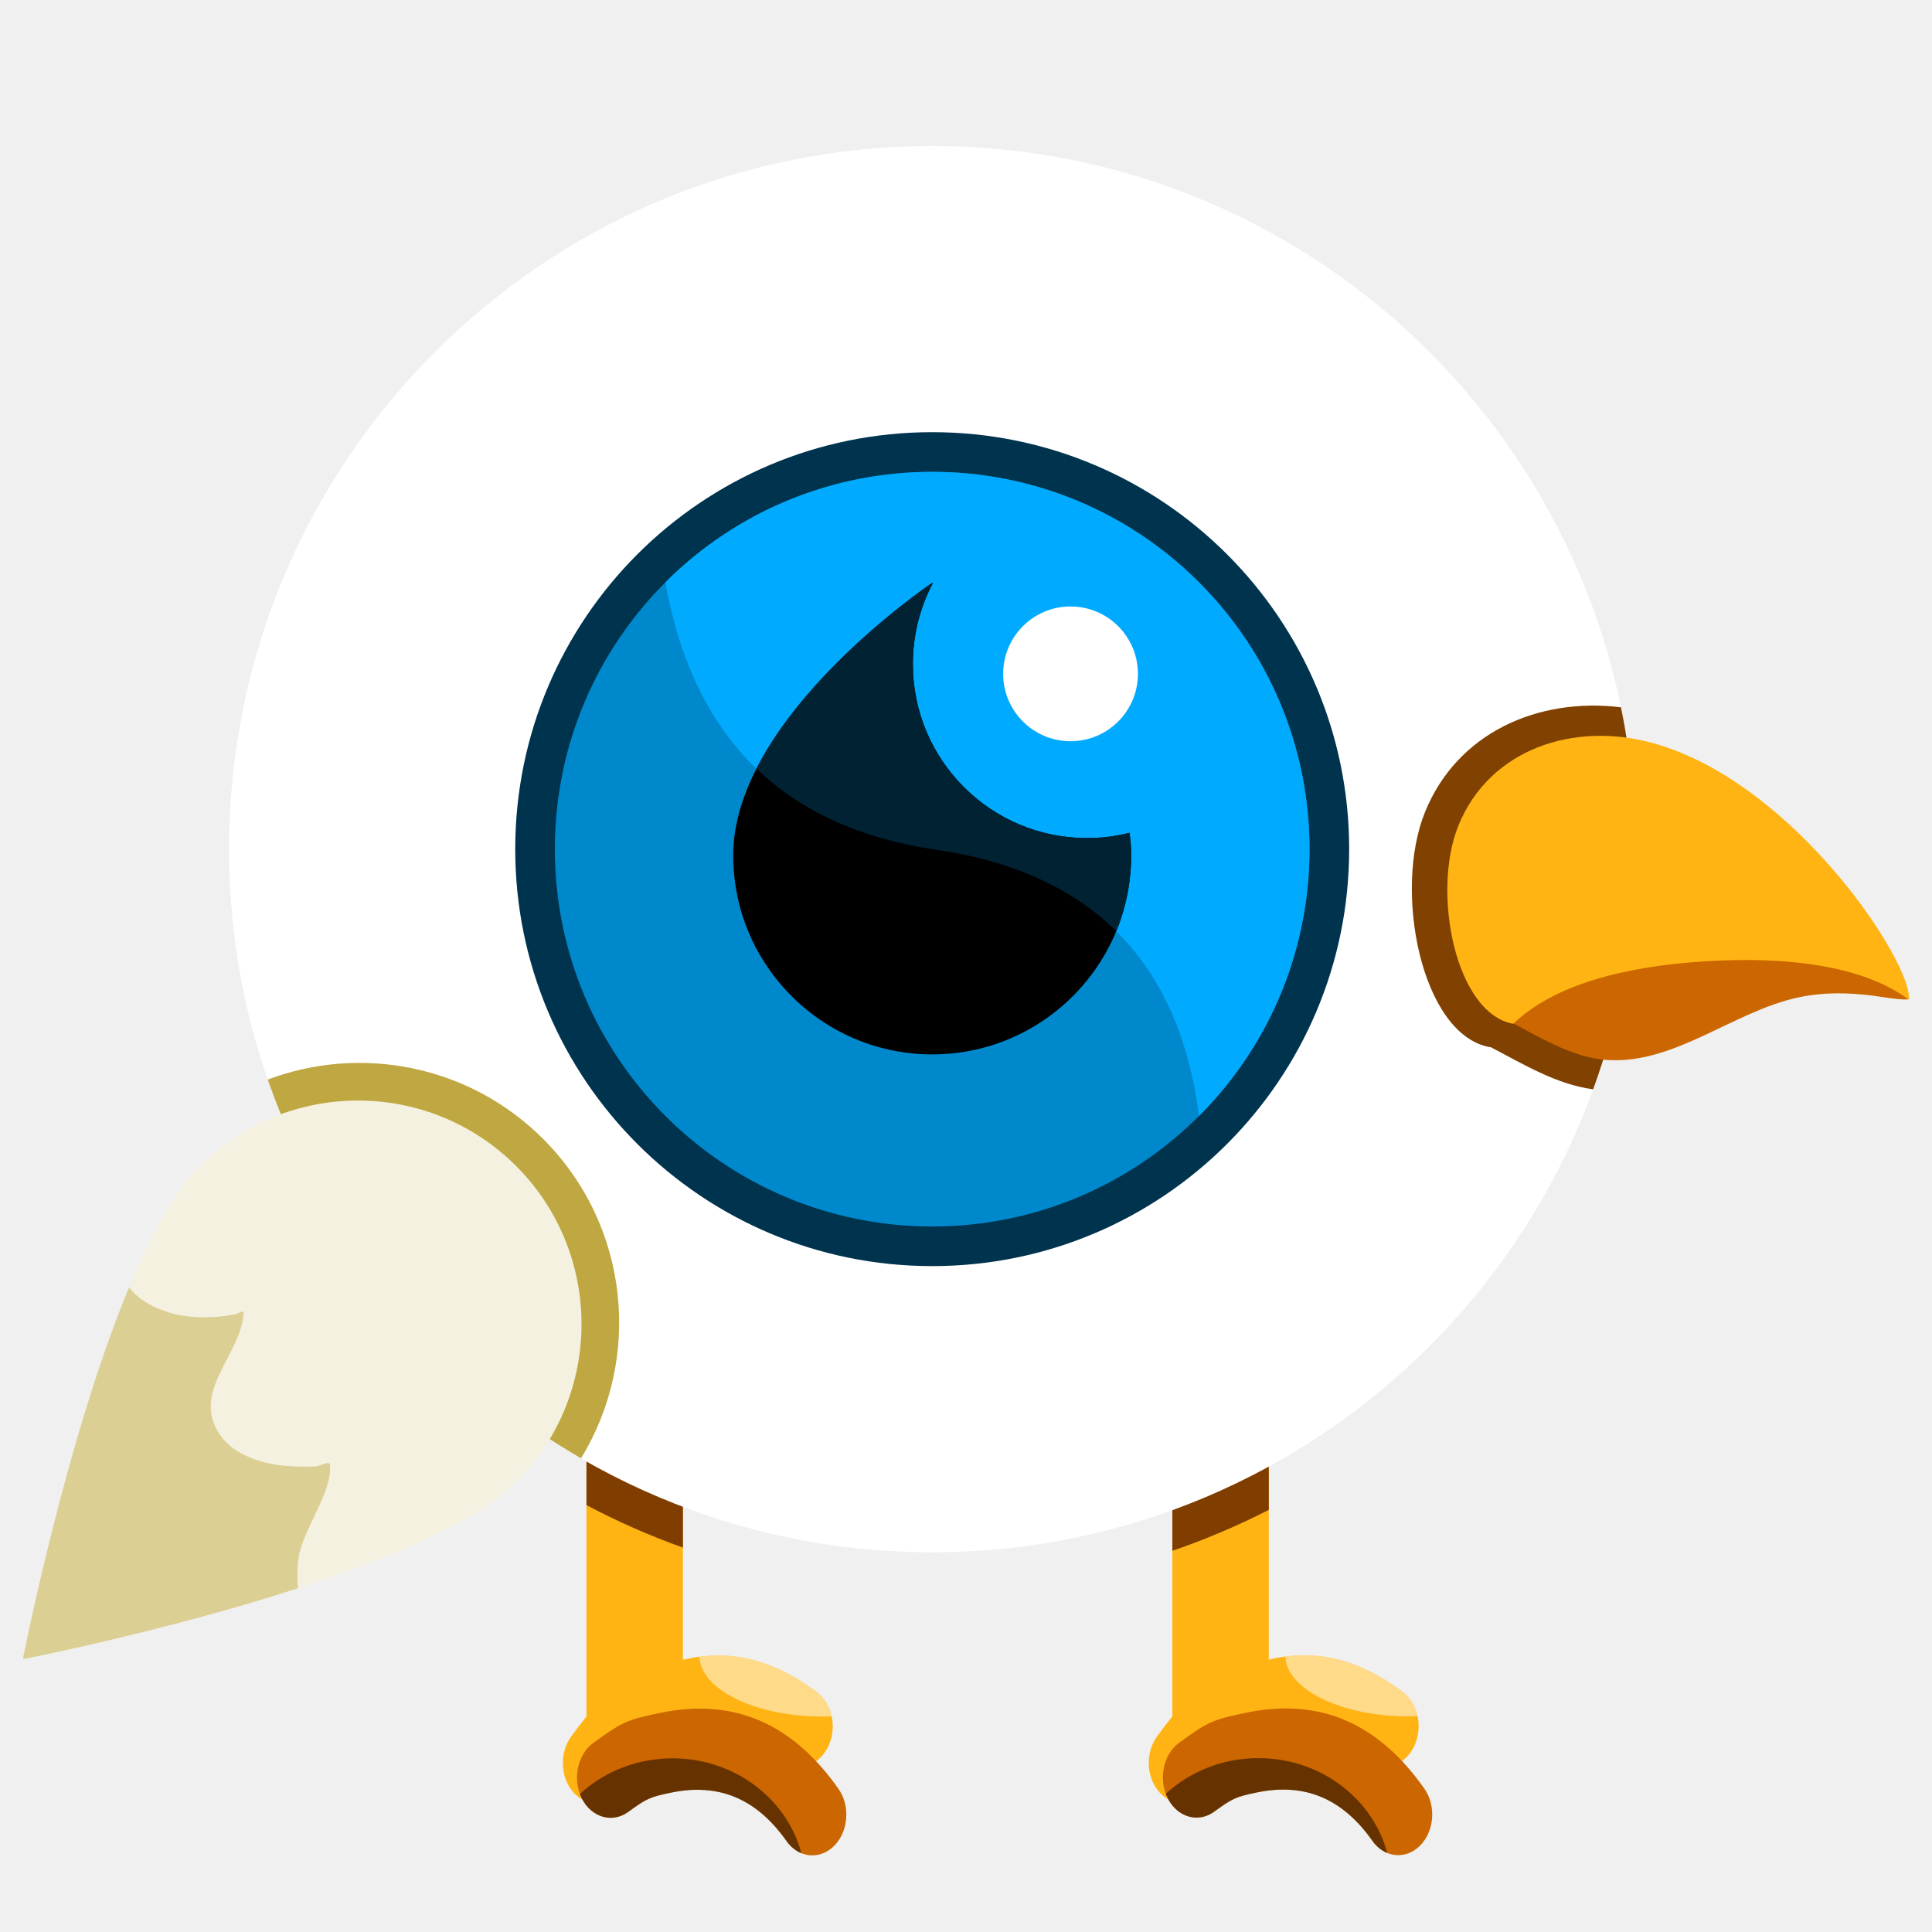
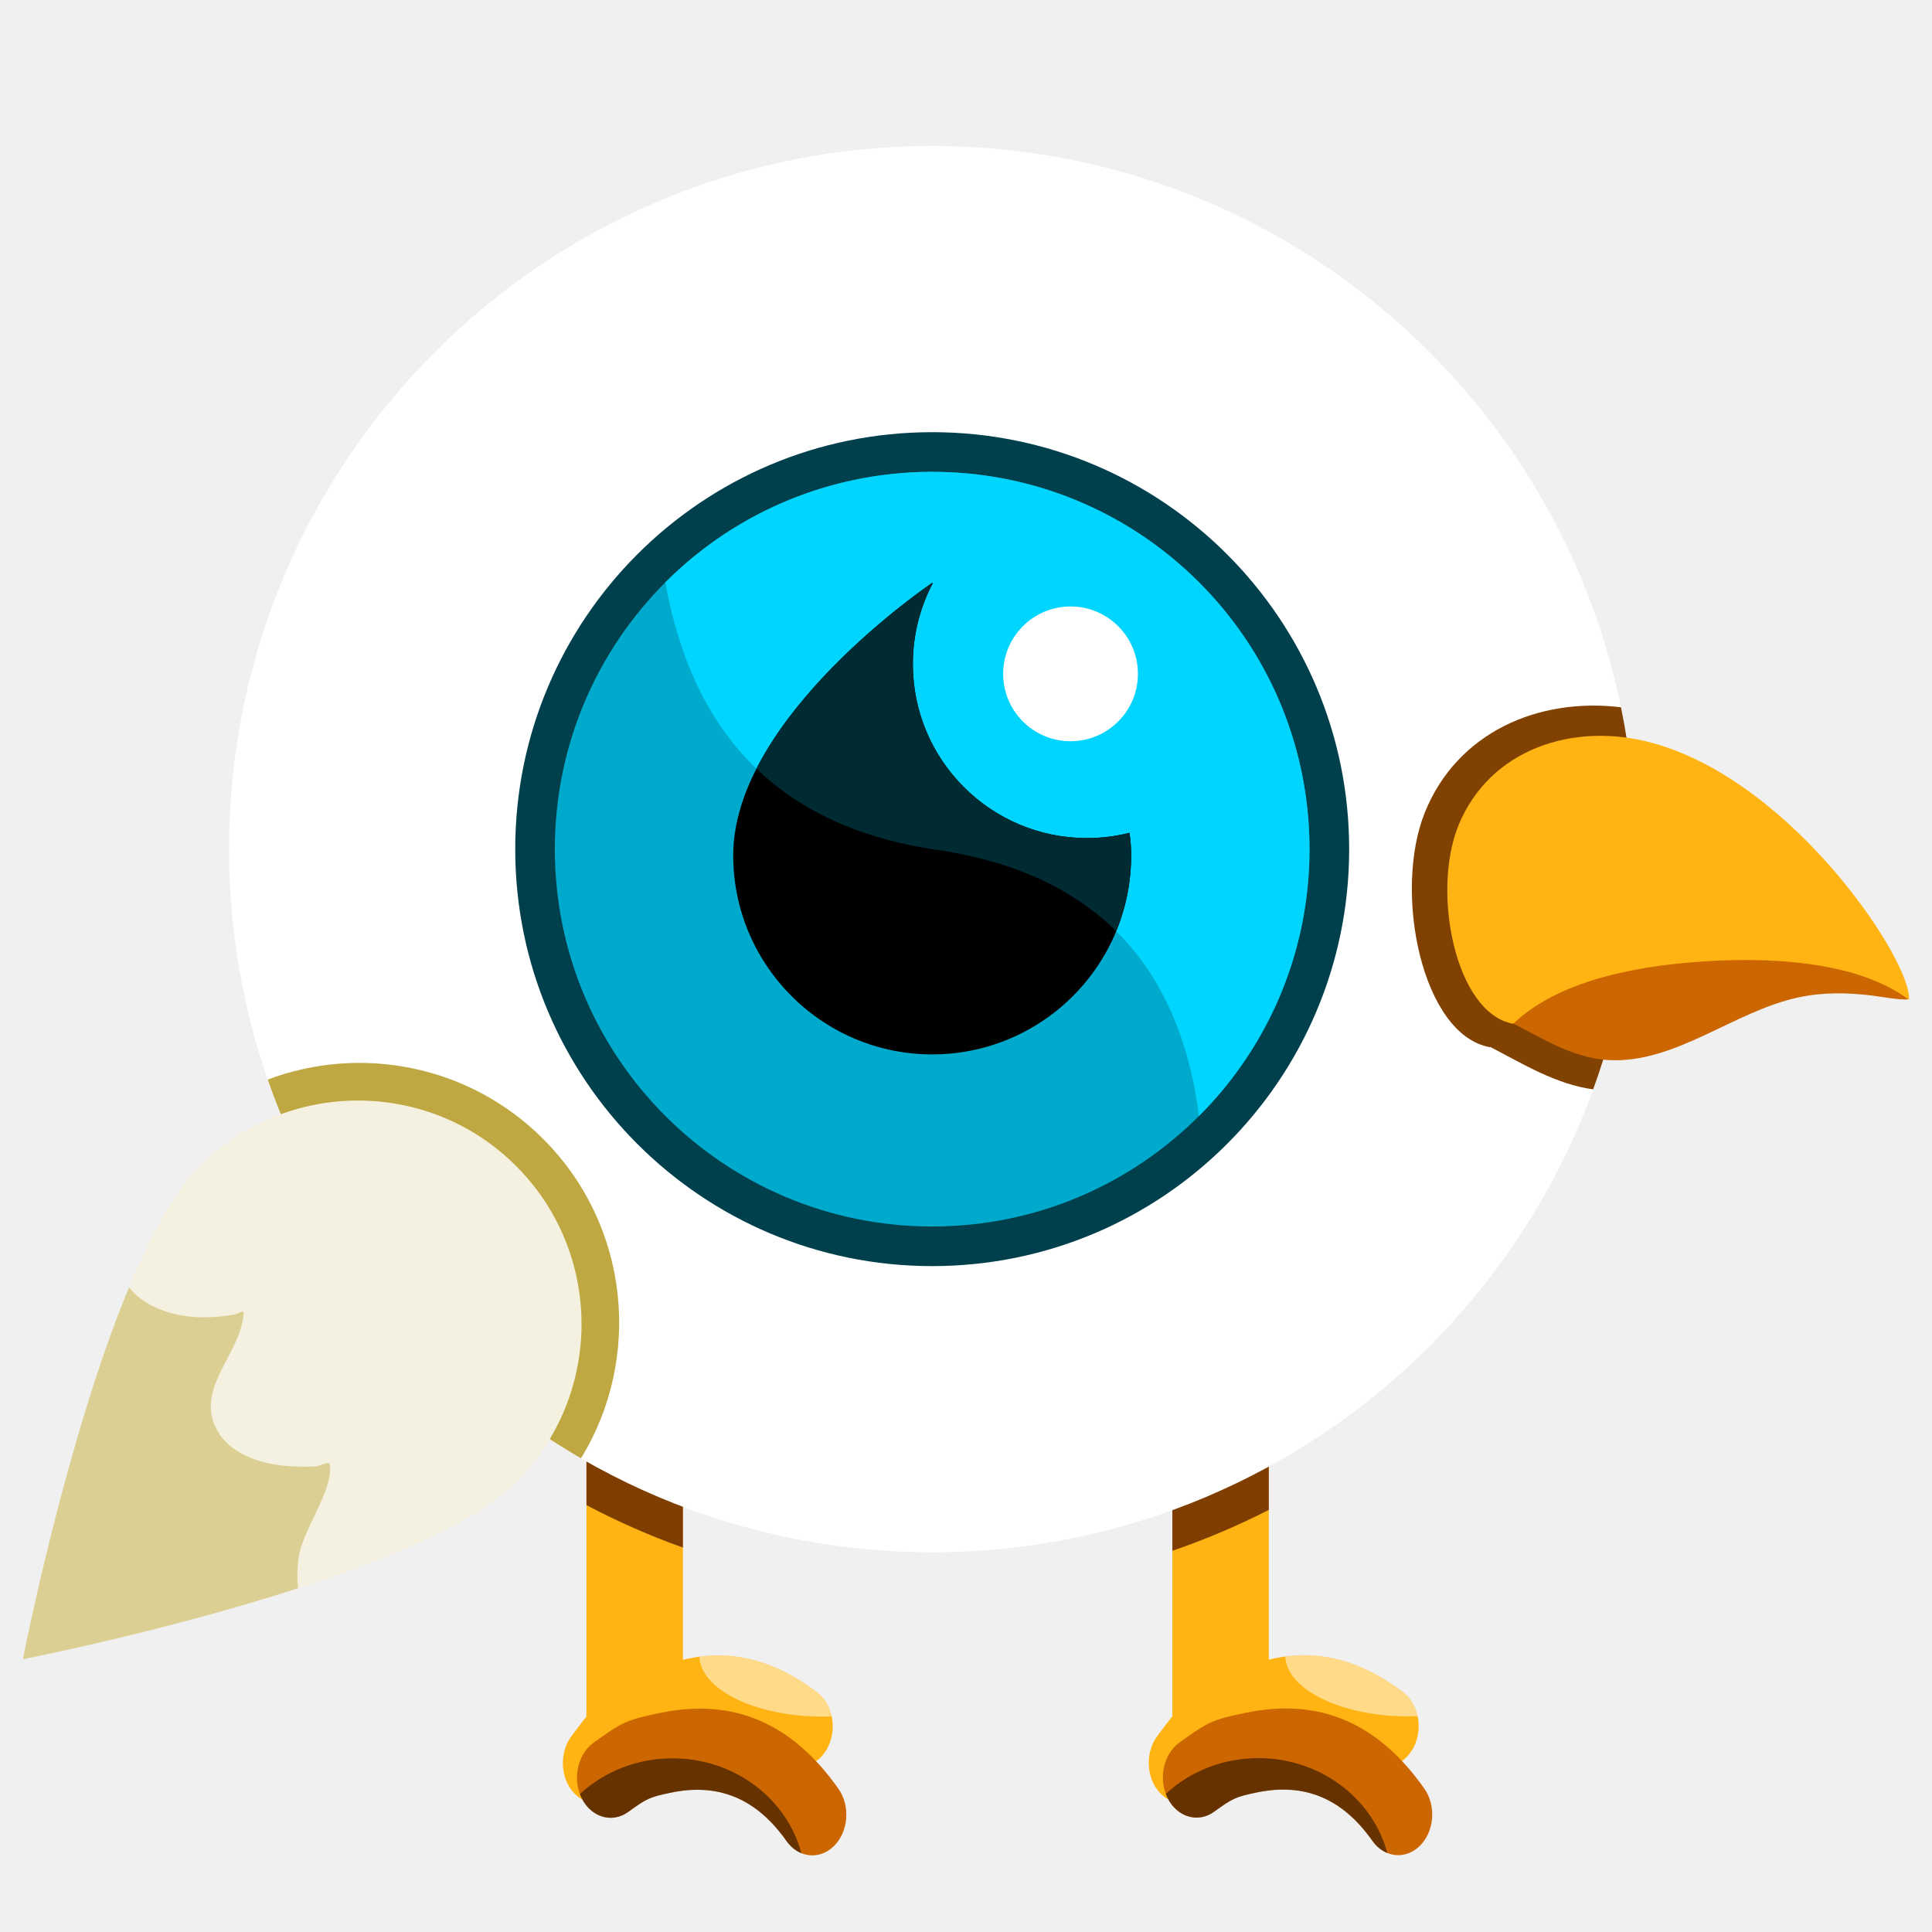
<svg xmlns="http://www.w3.org/2000/svg" width="100%" height="100%" viewBox="0 0 512 512" version="1.1" xml:space="preserve" style="fill-rule:evenodd;clip-rule:evenodd;stroke-linejoin:round;stroke-miterlimit:2;">
  <rect x="310.687" y="383.441" width="25.555" height="89.516" style="fill:#ffb413;" />
  <path d="M310.687,410.978l-0,-27.537l25.555,-0l-0,16.695c-8.203,4.19 -16.738,7.821 -25.555,10.842Z" style="fill:#7f3d00;" />
  <path d="M320.099,474.202c-3.291,4.441 -8.965,4.878 -12.663,0.974c-3.697,-3.904 -4.027,-10.681 -0.736,-15.122c5.923,-7.995 6.867,-8.941 14.957,-13.892c17.573,-10.754 34.066,-9.933 50.172,2.283c4.168,3.16 5.383,9.784 2.71,14.783c-2.671,4.998 -8.224,6.49 -12.392,3.33c-10.396,-7.885 -21.048,-8.277 -32.39,-1.335c-5.226,3.197 -5.831,3.815 -9.658,8.979Z" style="fill:#ffb413;" />
  <path d="M375.681,454.799c-1.218,0.049 -2.457,0.064 -3.711,0.042c-17.171,-0.299 -31.045,-7.36 -31.356,-15.852c10.677,-1.442 21.023,1.726 31.215,9.456c1.994,1.512 3.311,3.815 3.852,6.354Z" style="fill:#fff;fill-opacity:0.5;" />
  <path d="M321.75,480.13c-4.248,3.07 -9.76,1.459 -12.304,-3.596c-2.544,-5.055 -1.161,-11.651 3.087,-14.721c7.644,-5.525 8.779,-6.093 17.724,-7.934c19.429,-3.998 34.929,2.684 47.208,20.12c3.177,4.511 2.674,11.278 -1.123,15.102c-3.796,3.823 -9.457,3.264 -12.635,-1.247c-7.925,-11.255 -17.97,-15.438 -30.512,-12.857c-5.777,1.19 -6.508,1.564 -11.445,5.133Z" style="fill:#c60;" />
  <path d="M367.641,491.069c-1.485,-0.603 -2.853,-1.681 -3.934,-3.215c-7.925,-11.255 -17.97,-15.438 -30.512,-12.857c-5.777,1.19 -6.508,1.564 -11.445,5.133c-4.248,3.07 -9.76,1.459 -12.304,-3.596c-0.188,-0.376 -0.357,-0.759 -0.503,-1.15c6.481,-5.995 15.405,-9.628 25.194,-9.458c16.231,0.284 29.726,10.939 33.504,25.143Z" style="fill-opacity:0.5;" />
  <rect x="155.419" y="383.492" width="25.555" height="89.516" style="fill:#ffb413;" />
  <path d="M155.419,398.876l-0,-15.384l25.555,-0l-0,26.637c-8.827,-3.154 -17.362,-6.923 -25.555,-11.253Z" style="fill:#7f3d00;" />
  <path d="M164.831,474.253c-3.291,4.443 -8.965,4.879 -12.663,0.974c-3.698,-3.904 -4.028,-10.679 -0.737,-15.122c5.924,-7.994 6.867,-8.941 14.957,-13.891c17.574,-10.755 34.066,-9.933 50.174,2.283c4.166,3.16 5.381,9.784 2.709,14.782c-2.672,4.999 -8.224,6.49 -12.392,3.33c-10.396,-7.885 -21.048,-8.276 -32.391,-1.334c-5.226,3.197 -5.831,3.814 -9.657,8.978Z" style="fill:#ffb413;" />
  <path d="M220.412,454.85c-1.218,0.05 -2.457,0.064 -3.711,0.043c-17.17,-0.299 -31.045,-7.361 -31.356,-15.853c10.678,-1.44 21.024,1.726 31.217,9.457c1.992,1.511 3.31,3.814 3.85,6.353Z" style="fill:#fff;fill-opacity:0.5;" />
  <path d="M166.482,480.181c-4.248,3.071 -9.761,1.46 -12.304,-3.595c-2.544,-5.054 -1.16,-11.651 3.086,-14.721c7.645,-5.526 8.779,-6.094 17.725,-7.935c19.428,-3.998 34.929,2.684 47.207,20.12c3.178,4.511 2.674,11.278 -1.122,15.102c-3.797,3.824 -9.458,3.265 -12.636,-1.247c-7.925,-11.255 -17.97,-15.436 -30.511,-12.855c-5.777,1.188 -6.508,1.563 -11.445,5.131Z" style="fill:#c60;" />
  <path d="M212.373,491.121c-1.486,-0.604 -2.854,-1.681 -3.935,-3.216c-7.925,-11.255 -17.97,-15.436 -30.511,-12.855c-5.777,1.188 -6.508,1.563 -11.445,5.131c-4.248,3.071 -9.761,1.46 -12.304,-3.595c-0.189,-0.376 -0.357,-0.76 -0.502,-1.151c6.479,-5.995 15.404,-9.628 25.192,-9.456c16.232,0.283 29.727,10.937 33.505,25.142Z" style="fill-opacity:0.5;" />
  <circle cx="247.042" cy="225.031" r="186.34" style="fill:#fff;" />
  <path d="M153.971,386.466c-38.451,-22.232 -68.239,-57.806 -83.017,-100.373c24.521,-9.228 53.266,-3.984 72.985,15.735c22.948,22.948 26.292,58.125 10.032,84.638Z" style="fill:#bfa841;" />
  <path d="M422.209,288.685c-9.816,-1.312 -18.535,-6.696 -27.265,-11.234c-0.025,0.023 -0.049,0.046 -0.073,0.07c-18.142,-3.226 -25.749,-41.326 -17.234,-62.305c8.554,-21.076 29.956,-30.46 51.945,-27.776c2.492,12.143 3.8,24.715 3.8,37.591c0,22.351 -3.944,43.789 -11.173,63.654Z" style="fill:#814100;" />
-   <circle cx="247.042" cy="225.031" r="110.5" style="fill:#00334d;" />
-   <circle cx="247.042" cy="225.031" r="100" style="fill:#08c;" />
-   <path d="M176.332,154.319c39.026,-39.027 102.394,-39.027 141.421,-0c39.027,39.027 39.027,102.396 0,141.421c-5.259,-40.696 -28.229,-64.831 -70.711,-70.709c-40.392,-6.264 -63.492,-30.225 -70.71,-70.712Z" style="fill:#0af;" />
+   <circle cx="247.042" cy="225.031" r="110.5" style="fill:#00404d;" />
+   <circle cx="247.042" cy="225.031" r="100" style="fill:#0ac;" />
+   <path d="M176.332,154.319c39.026,-39.027 102.394,-39.027 141.421,-0c39.027,39.027 39.027,102.396 0,141.421c-5.259,-40.696 -28.229,-64.831 -70.711,-70.709c-40.392,-6.264 -63.492,-30.225 -70.71,-70.712Z" style="fill:#00d5ff;" />
  <path d="M201.999,254.099c-0.003,0.001 -0.005,0.003 -0.007,0.005c-4.875,-7.99 -7.684,-17.375 -7.684,-27.411c-0,-36.786 52.734,-72.224 52.734,-72.224c0,-0 0.05,0.034 0.148,0.1c-3.366,6.4 -5.271,13.687 -5.271,21.414c0,25.452 20.664,46.115 46.115,46.115c3.895,0 7.677,-0.484 11.291,-1.395c0.295,1.989 0.451,3.987 0.451,5.989c0,5.961 -0.99,11.692 -2.816,17.037c-0.007,0.036 -0.017,0.07 -0.027,0.103c-7.121,20.703 -26.776,35.595 -49.883,35.595l-0.008,0c-9.943,0 -19.248,-2.758 -27.189,-7.55c0.001,-0.001 0.002,-0.003 0.002,-0.004c-7.287,-4.398 -13.425,-10.509 -17.856,-17.775l-0,0.001Z" />
-   <path d="M200.463,203.706c13.912,-27.284 46.579,-49.237 46.579,-49.237c0,-0 0.05,0.034 0.148,0.1c-3.366,6.4 -5.271,13.687 -5.271,21.414c0,25.452 20.664,46.115 46.115,46.115c3.895,0 7.677,-0.484 11.291,-1.395c0.295,1.989 0.451,3.987 0.451,5.99c0,5.96 -0.99,11.691 -2.816,17.036c-0.007,0.036 -0.017,0.07 -0.027,0.103c-0.344,0.999 -0.716,1.985 -1.117,2.956c-11.672,-11.544 -27.858,-18.864 -48.774,-21.758c-19.506,-3.025 -34.98,-10.176 -46.579,-21.324Z" style="fill:#023;" />
+   <path d="M200.463,203.706c13.912,-27.284 46.579,-49.237 46.579,-49.237c0,-0 0.05,0.034 0.148,0.1c-3.366,6.4 -5.271,13.687 -5.271,21.414c0,25.452 20.664,46.115 46.115,46.115c3.895,0 7.677,-0.484 11.291,-1.395c0.295,1.989 0.451,3.987 0.451,5.99c0,5.96 -0.99,11.691 -2.816,17.036c-0.007,0.036 -0.017,0.07 -0.027,0.103c-0.344,0.999 -0.716,1.985 -1.117,2.956c-11.672,-11.544 -27.858,-18.864 -48.774,-21.758c-19.506,-3.025 -34.98,-10.176 -46.579,-21.324Z" style="fill:#002b33;" />
  <path d="M398.776,270.085c8.8,4.336 17.447,10.303 27.532,10.85c17.683,0.959 33.202,-12.938 50.212,-16.595c6.664,-1.432 13.073,-1.317 19.791,-0.485c1.005,0.125 8.927,1.484 9.586,0.855c0.658,-0.628 -6.906,-7.305 -7.606,-8.181c-6.63,-8.298 -16.749,-12.336 -26.881,-14.409c-27.161,-5.555 -56.984,2.788 -71.466,27.064" style="fill:#c60;" />
  <path d="M401.017,271.313c-15.292,-2.72 -21.704,-34.836 -14.527,-52.52c8.233,-20.286 30.587,-27.721 51.674,-21.836c37.678,10.514 68.868,58.612 67.701,67.971c-11.918,-8.937 -31.978,-11.533 -53.849,-10.18c-21.794,1.348 -40.253,6.283 -50.999,16.565Z" style="fill:#ffb413;" />
  <path d="M6.063,439.704c-0,0 20.273,-104.063 46.916,-130.706c23.122,-23.123 60.667,-23.123 83.79,0c23.122,23.122 23.122,60.667 -0,83.789c-26.644,26.644 -130.706,46.917 -130.706,46.917Z" style="fill:#f5f1e0;" />
  <path d="M78.983,420.898c-35.644,11.544 -72.92,18.806 -72.92,18.806c-0,0 11.313,-58.074 28.145,-98.562c1.371,1.794 3.193,3.36 5.547,4.615c5.107,2.721 10.771,3.605 16.512,3.282c1.963,-0.11 3.914,-0.332 5.849,-0.67c0.816,-0.143 2.472,-1.299 2.438,-0.472c-0.454,11.019 -14.174,20.841 -6.236,32.376c3.814,5.543 11.663,7.845 18.087,8.257c2.438,0.157 4.846,0.234 7.288,0.069c1.252,-0.085 3.612,-1.634 3.745,-0.386c0.751,7.077 -7.268,17.3 -8.277,24.463c-0.397,2.816 -0.443,5.566 -0.178,8.222Z" style="fill:#dbcf94;" />
  <circle cx="283.705" cy="178.576" r="17.857" style="fill:#fff;" />
</svg>
